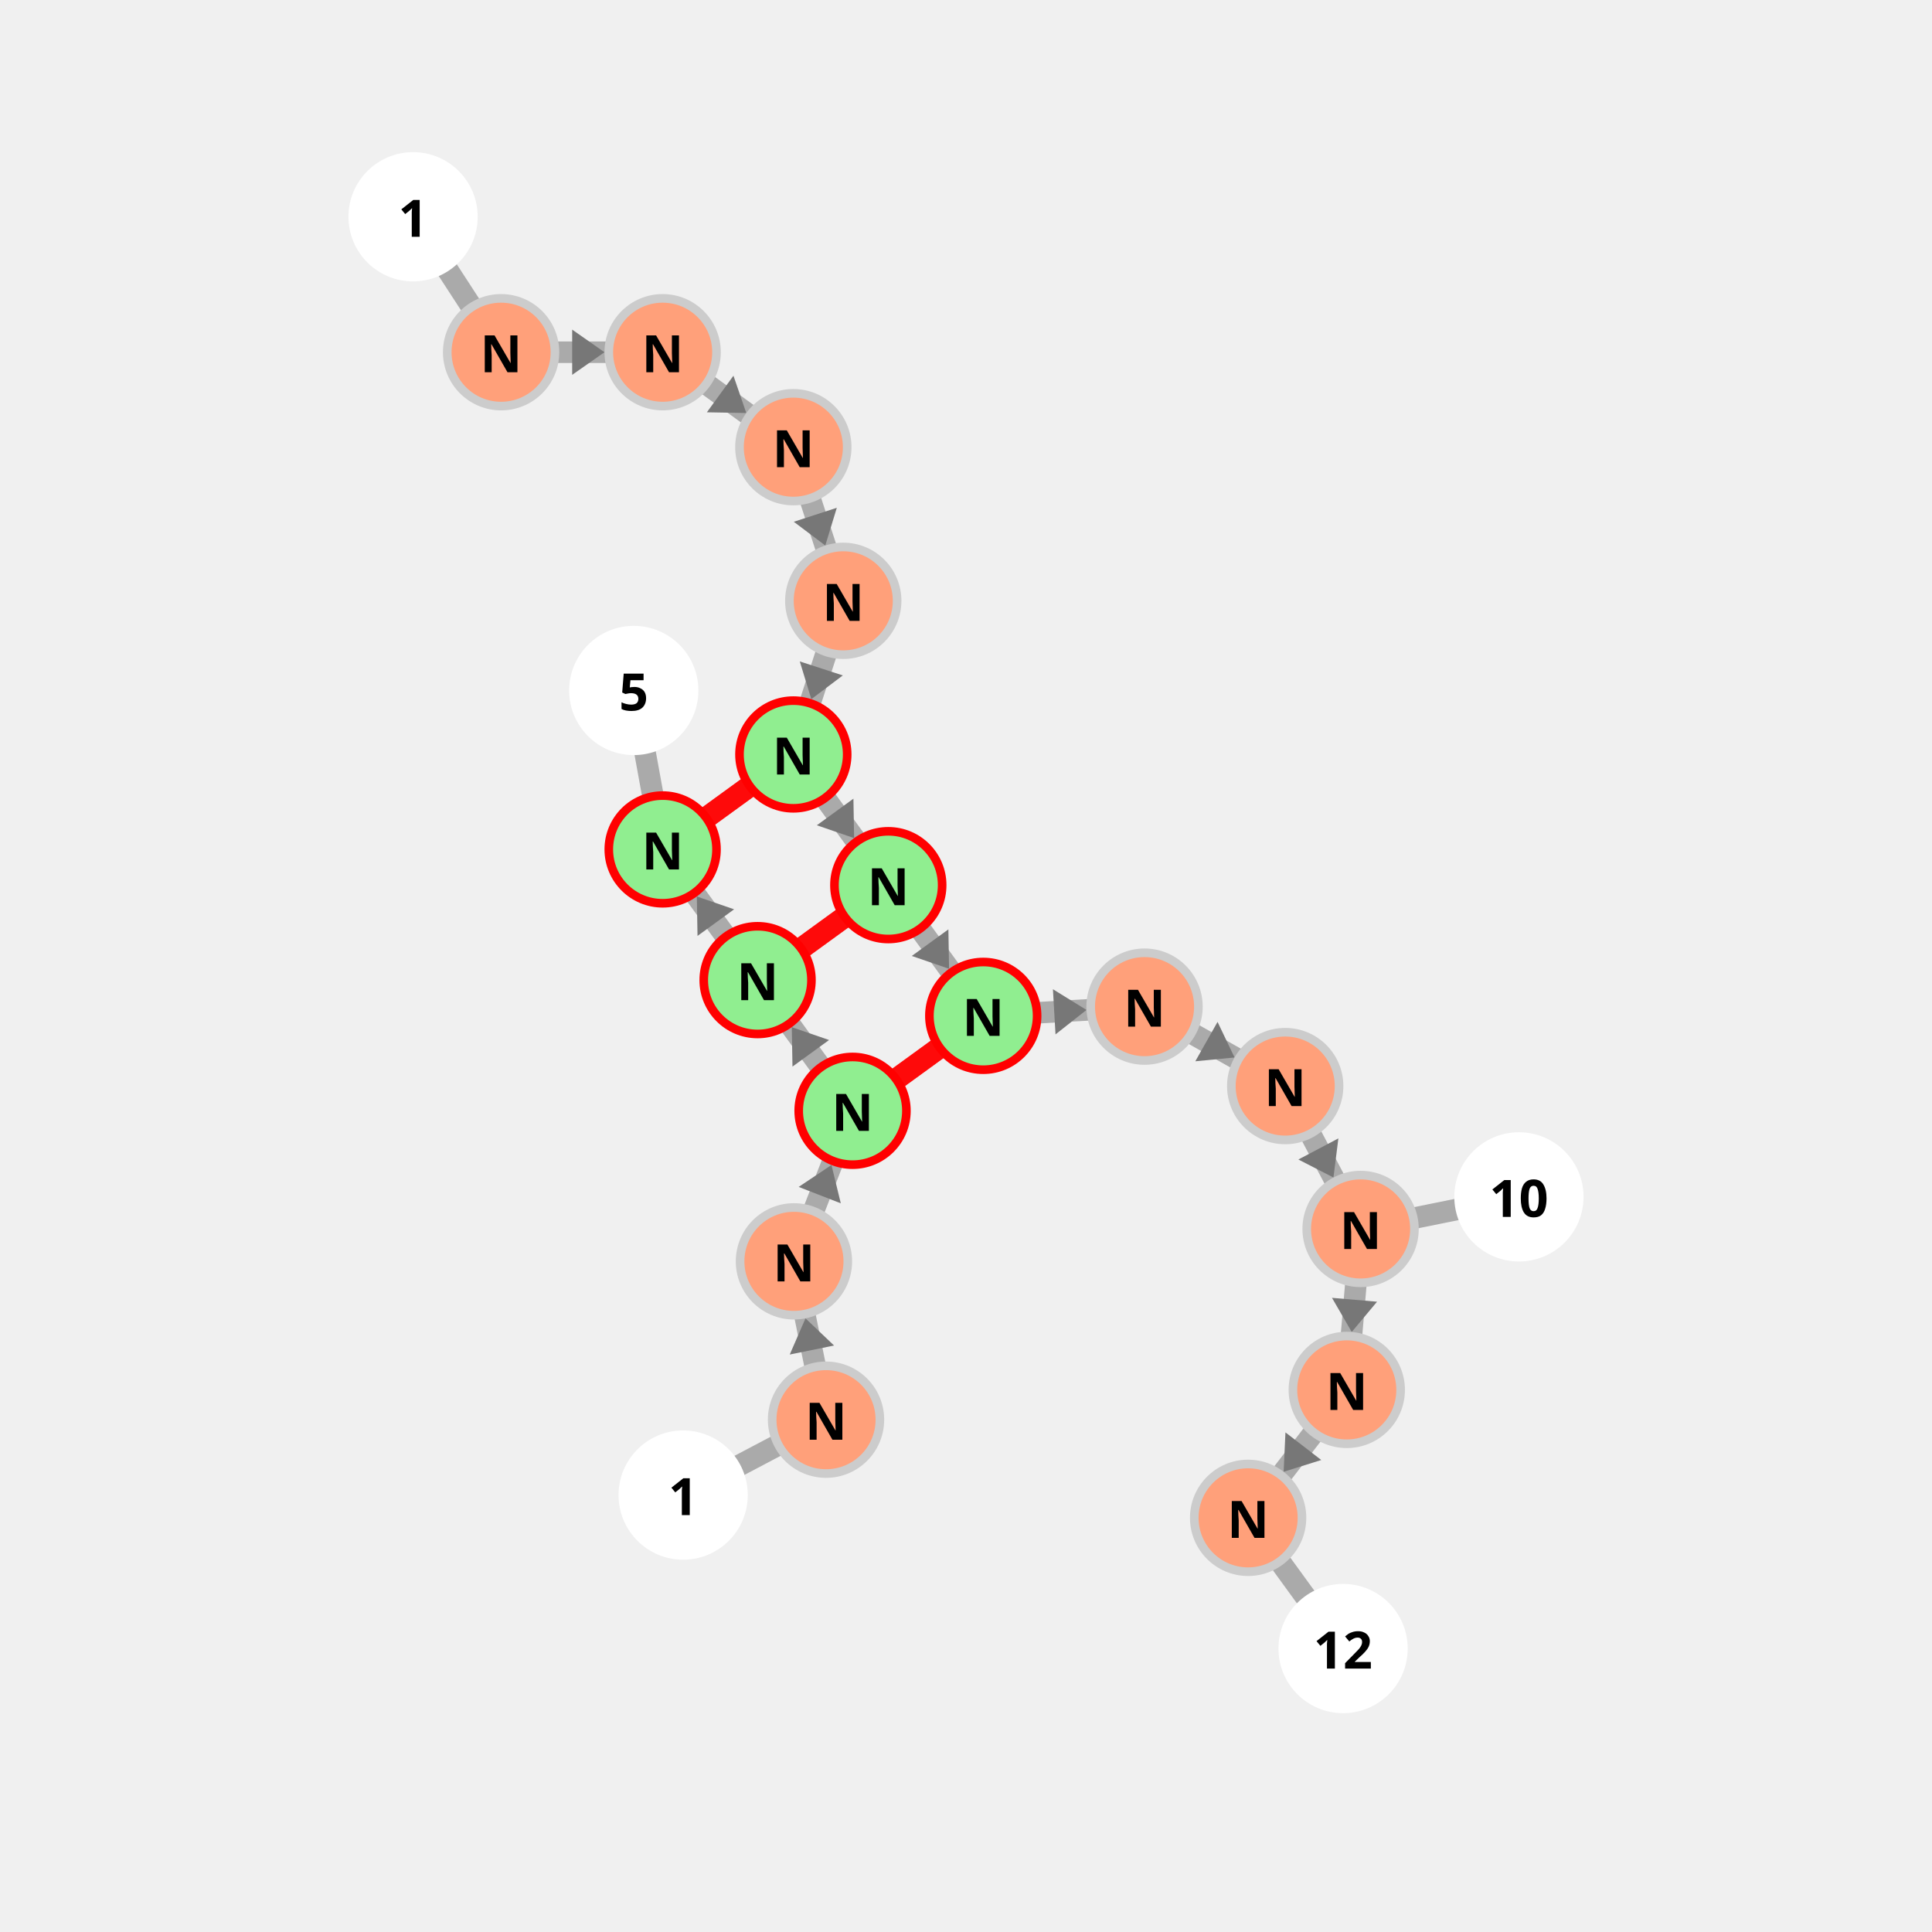
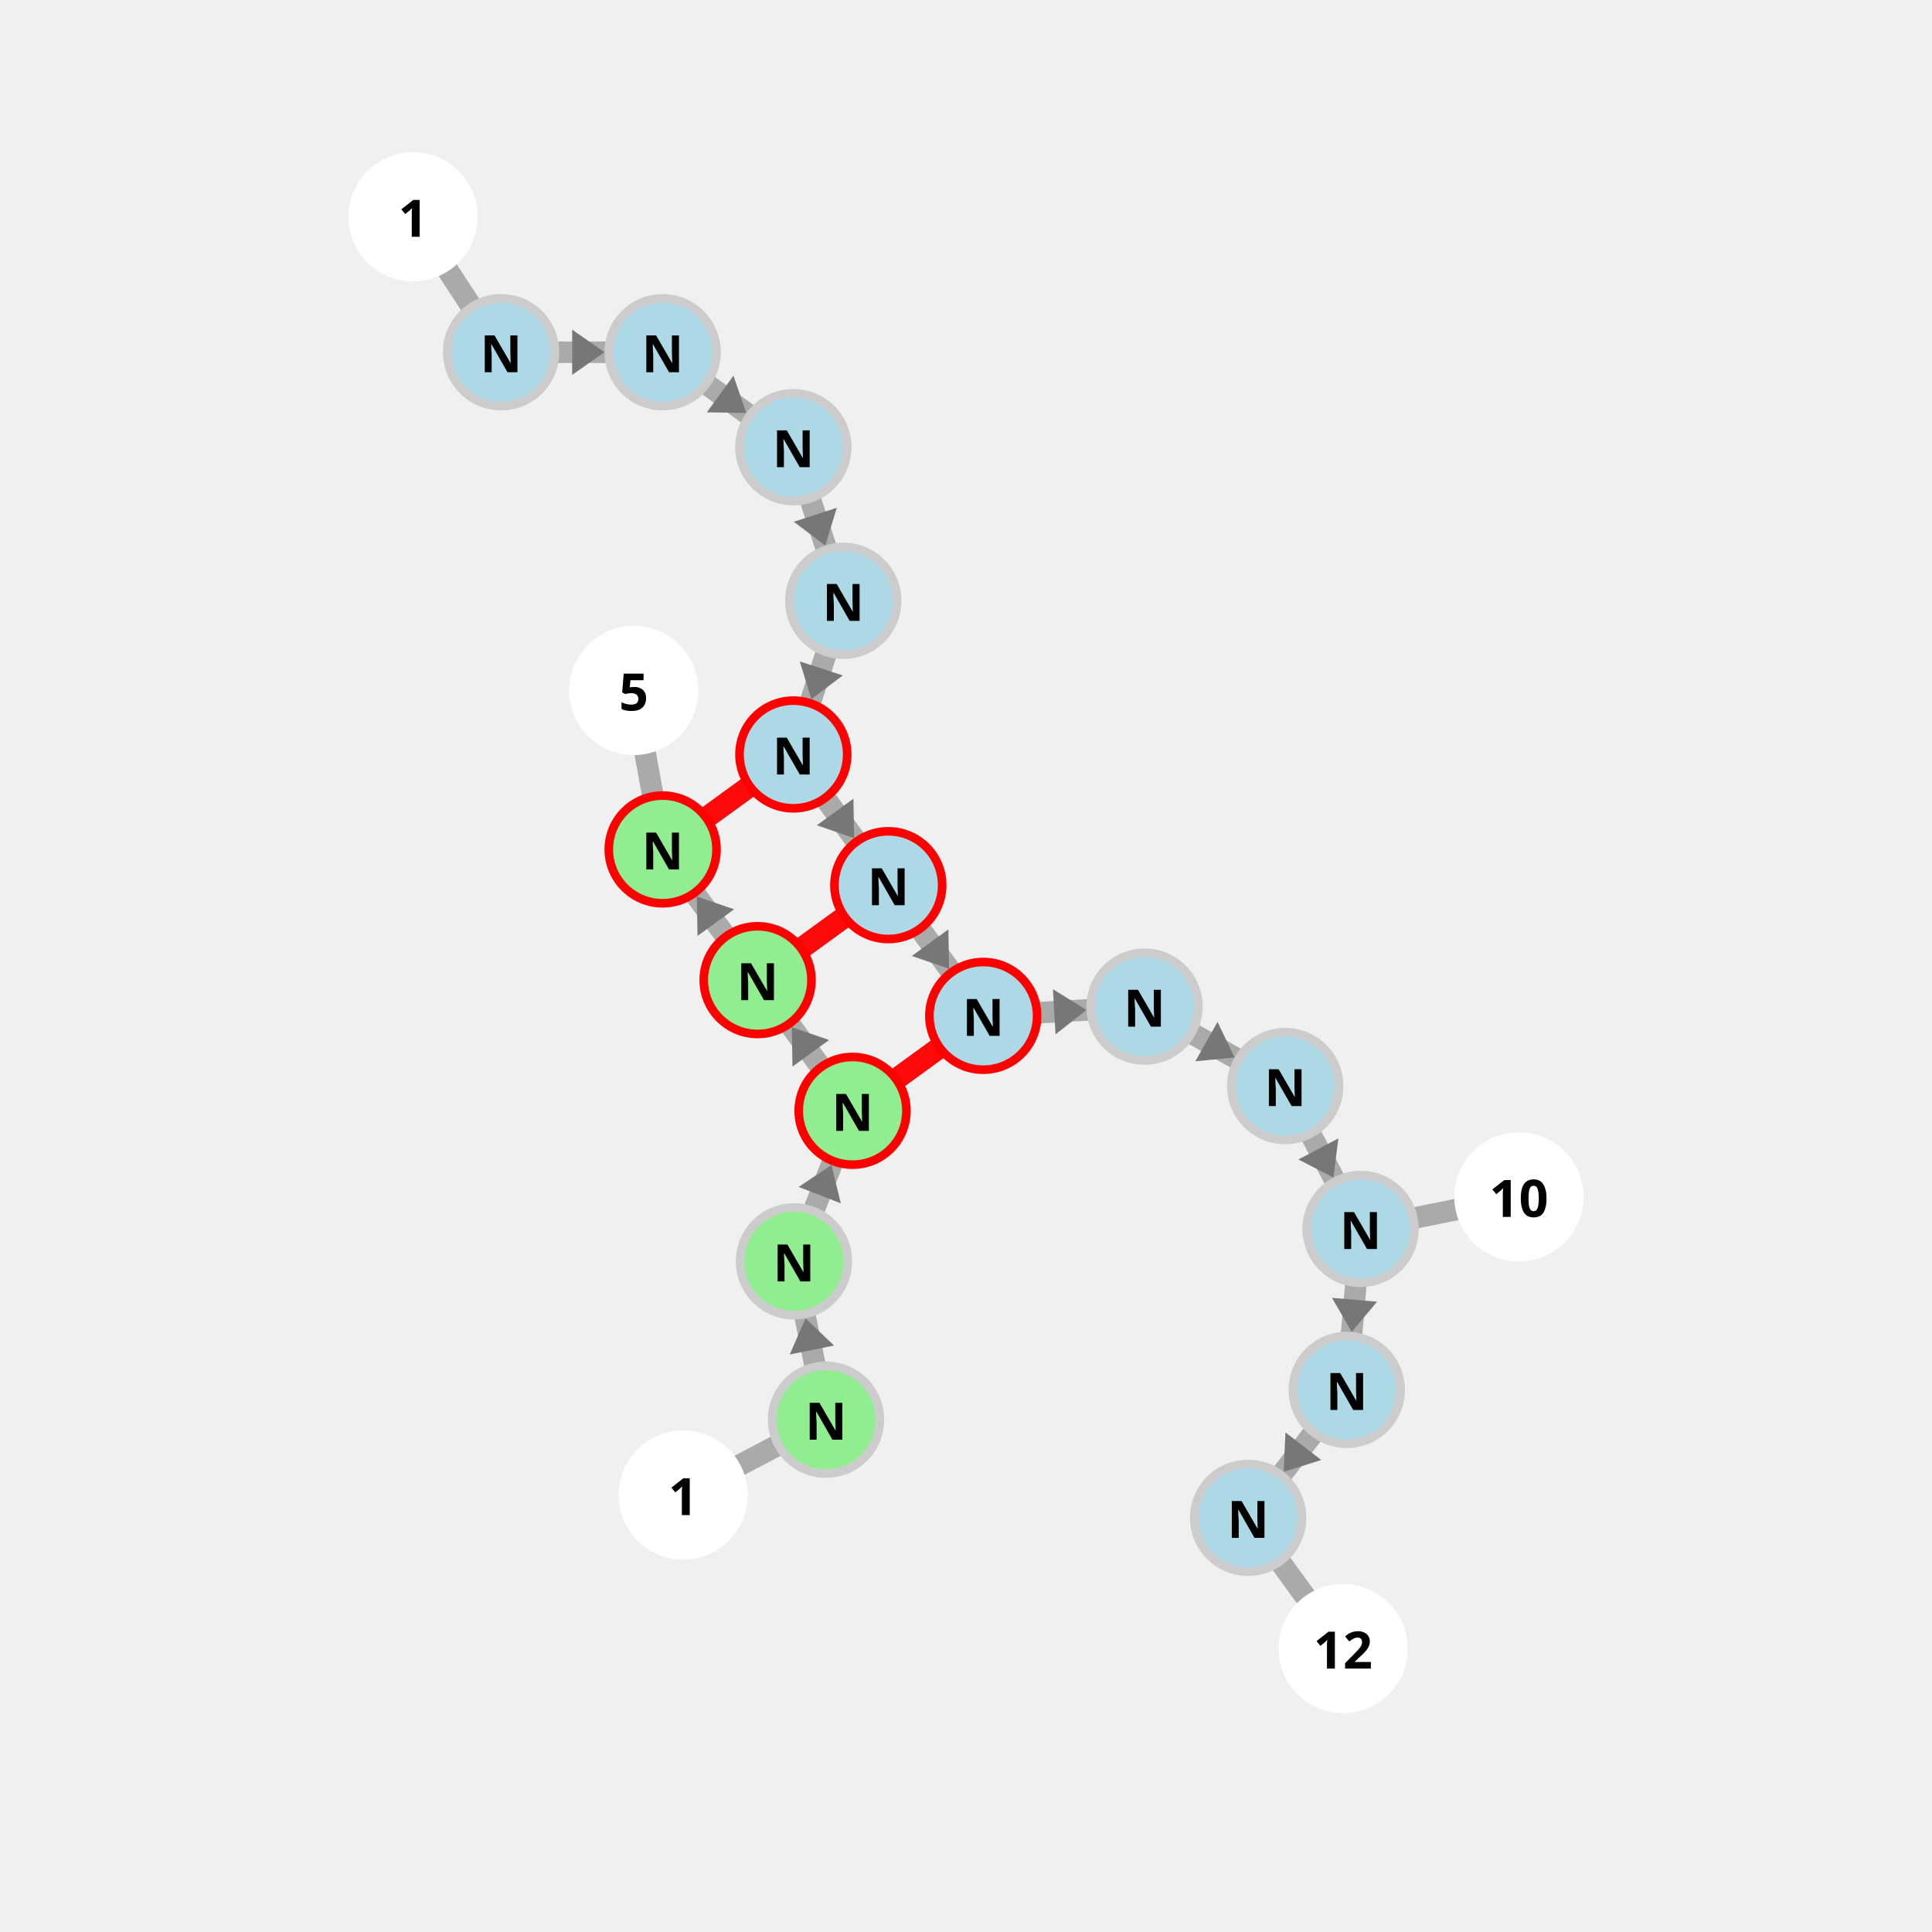
<svg xmlns="http://www.w3.org/2000/svg" viewBox="0 0 300 300">
  <style type="text/css">
 circle.fornac-node, polygon.fornac-node {
  stroke: #ccc;
  stroke-width: 0.8;
  opacity: 1;
  fill: white;
}

path.fornac-directionArrow {
  fill: #777;
  stroke: none;
  stroke-width: 0.8px;
}

g.fornac-plot {
    /* outline: 1px solid red; */
}

circle.fornac-node[base_type="a"] {
  fill: #dbdb8d;
}

circle.fornac-node[base_type="c"] {
  fill: #98df8a;
}

circle.fornac-node[base_type="g"] {
  fill: #ff9896;
}

circle.fornac-node[base_type="u"], circle.fornac-node[base_type="t"] {
  fill: #aec7e8;
}

.fornac-node &gt; text {
     pointer-events: none;
 }

circle.fornac-node[node_type="label"] {
    stroke: transparent;
    stroke-width: 0;
    fill: white;
    display: inline;
}

circle.fornac-node[node_type="protein"] {
    fill: gray;
    fill-opacity: 0.5;
    stroke-width: 4;
}

.fornac-selectedNode &gt; circle.fornac-node {
    stroke: red;
}

text.fornac-nodeLabel {
    font-weight: bold;
    font-family: Tahoma, Geneva, sans-serif;
    font-size: 0.4em;
    color: rgb(100,100,100);
    text-anchor: middle;
    alignment-baseline: middle;
    dominant-baseline: central;
    pointer-events: none;
    -webkit-touch-callout: none;
    -webkit-user-select: none;
    -khtml-user-select: none;
    -moz-user-select: none;
    -ms-user-select: none;
    user-select: none;
}

line.fornac-link {
  stroke: #999;
  stroke-opacity: 0.8;
  stroke-width: 2;
}

line.fornac-link[link_type="pseudoknot"] {
    stroke: red;
}

line.fornac-link[link_type="basepair"] {
  stroke: red;
}

line.fornac-link[link_type="intermolecule"] {
  stroke: blue;
}

line.fornac-link[link_type="chain_chain"] {
  stroke-dasharray: 3,3;
}

line.fornac-link[link_type="fake"] {
  stroke: green;
}

text.fornac-plotLabel {
    font-family: Tahoma, Geneva, sans-serif;
    font-weight: bolder;
    font-size: 1.2em;
    fill: rgba(200, 200, 200, 0.5);
    text-anchor: middle;
    alignment-baseline: central;
}

.fornac-transparent {
    fill: transparent;
    stroke-width: 0;
    stroke-opacity: 0;
    opacity: 0;
    visibility: hidden;
    pointer-events: none;
}

.fornac-dragLine {
  stroke: #999;
  stroke-width: 2;
  pointer-events: none;
}

.fornac-mouseEventHelper &gt; .extent {
  fill-opacity: .1;
  stroke: #fff;
  shape-rendering: crispEdges;
}

.d3-context-menu {
	position: absolute;
	display: none;
	background-color: #f2f2f2;
	border-radius: 4px;

	font-family: Arial, sans-serif;
	font-size: 14px;
	min-width: 150px;
	border: 1px solid #d4d4d4;

	z-index:1200;
}

.d3-context-menu ul {
	list-style-type: none;
	margin: 4px 0px;
	padding: 0px;
	cursor: default;
}

.d3-context-menu ul li {
	padding: 4px 16px;

	-webkit-touch-callout: none; /* iOS Safari */
	-webkit-user-select: none;   /* Chrome/Safari/Opera */
	-khtml-user-select: none;    /* Konqueror */
	-moz-user-select: none;      /* Firefox */
	-ms-user-select: none;       /* Internet Explorer/Edge */
	user-select: none;
}

.d3-context-menu ul li:hover {
	background-color: #4677f8;
	color: #fefefe;
}

.d3-context-menu-selected {
	background-color: #4677f8;
	color: #fefefe;
}

/*
	Header
*/

.d3-context-menu ul li.is-header
.d3-context-menu ul li.is-header:hover {
	background-color: #f2f2f2;
	color: #444;
	font-weight: bold;
	font-style: italic;
}

/*
	Disabled
*/

.d3-context-menu ul li.is-disabled
.d3-context-menu ul li.is-disabled:hover {
	background-color: #f2f2f2;
	color: #888;
	cursor: not-allowed;
}

/*
	Divider
*/

.d3-context-menu ul li.is-divider {
	padding: 0px 0px;
}

.d3-context-menu ul li.is-divider:hover {
	background-color: #f2f2f2;
}

.d3-context-menu ul hr {
	border: 0;
    height: 0;
    border-top: 1px solid rgba(0, 0, 0, 0.1);
    border-bottom: 1px solid rgba(255, 255, 255, 0.3);
}

/*# sourceMappingURL=fornac.css.map*/ 
</style>
  <g class="fornac-plot" transform="translate(-89.42458,-112.5412)scale(1.672348,1.672348)">
    <g class="fornac-links">
      <line class="link fornac-link" x1="100" y1="100" x2="115" y2="100" link_type="backbone" pointer-events="all" />
      <line class="link fornac-link" x1="115" y1="100" x2="127.135" y2="108.817" link_type="backbone" pointer-events="all" />
      <line class="link fornac-link" x1="127.135" y1="108.817" x2="131.771" y2="123.083" link_type="backbone" pointer-events="all" />
      <line class="link fornac-link" x1="127.135" y1="137.348" x2="115" y2="146.165" link_type="basepair" pointer-events="all" />
      <line class="link fornac-link" x1="131.771" y1="123.083" x2="127.135" y2="137.348" link_type="backbone" pointer-events="all" />
      <line class="link fornac-link" x1="135.952" y1="149.484" x2="123.817" y2="158.301" link_type="basepair" pointer-events="all" />
      <line class="link fornac-link" x1="127.135" y1="137.348" x2="135.952" y2="149.484" link_type="backbone" pointer-events="all" />
      <line class="link fornac-link" x1="144.769" y1="161.619" x2="132.634" y2="170.436" link_type="basepair" pointer-events="all" />
      <line class="link fornac-link" x1="135.952" y1="149.484" x2="144.769" y2="161.619" link_type="backbone" pointer-events="all" />
      <line class="link fornac-link" x1="144.769" y1="161.619" x2="159.744" y2="160.763" link_type="backbone" pointer-events="all" />
      <line class="link fornac-link" x1="159.744" y1="160.763" x2="172.806" y2="168.139" link_type="backbone" pointer-events="all" />
      <line class="link fornac-link" x1="172.806" y1="168.139" x2="179.806" y2="181.405" link_type="backbone" pointer-events="all" />
      <line class="link fornac-link" x1="179.806" y1="181.405" x2="178.522" y2="196.35" link_type="backbone" pointer-events="all" />
      <line class="link fornac-link" x1="178.522" y1="196.35" x2="169.362" y2="208.229" link_type="backbone" pointer-events="all" />
      <line class="link fornac-link" x1="130.17" y1="199.115" x2="127.191" y2="184.414" link_type="backbone" pointer-events="all" />
      <line class="link fornac-link" x1="132.634" y1="170.436" x2="144.769" y2="161.619" link_type="basepair" pointer-events="all" />
      <line class="link fornac-link" x1="127.191" y1="184.414" x2="132.634" y2="170.436" link_type="backbone" pointer-events="all" />
      <line class="link fornac-link" x1="123.817" y1="158.301" x2="135.952" y2="149.484" link_type="basepair" pointer-events="all" />
      <line class="link fornac-link" x1="132.634" y1="170.436" x2="123.817" y2="158.301" link_type="backbone" pointer-events="all" />
      <line class="link fornac-link" x1="115" y1="146.165" x2="127.135" y2="137.348" link_type="basepair" pointer-events="all" />
      <line class="link fornac-link" x1="123.817" y1="158.301" x2="115" y2="146.165" link_type="backbone" pointer-events="all" />
      <line class="link fornac-link" x1="100" y1="100" x2="91.827" y2="87.422" link_type="label_link" pointer-events="all" />
      <line class="link fornac-link" x1="115" y1="100" x2="119.635" y2="85.734" link_type="label_link" pointer-events="all" style="display:none" />
      <line class="link fornac-link" x1="127.135" y1="108.817" x2="139.271" y2="100" link_type="label_link" pointer-events="all" style="display:none" />
      <line class="link fornac-link" x1="131.771" y1="123.083" x2="146.771" y2="123.083" link_type="label_link" pointer-events="all" style="display:none" />
      <line class="link fornac-link" x1="127.135" y1="137.348" x2="141.951" y2="135.002" link_type="label_link" pointer-events="all" style="display:none" />
      <line class="link fornac-link" x1="135.952" y1="149.484" x2="148.087" y2="140.667" link_type="label_link" pointer-events="all" style="display:none" />
      <line class="link fornac-link" x1="144.769" y1="161.619" x2="151.194" y2="148.065" link_type="label_link" pointer-events="all" style="display:none" />
      <line class="link fornac-link" x1="159.744" y1="160.763" x2="163.142" y2="146.152" link_type="label_link" pointer-events="all" style="display:none" />
      <line class="link fornac-link" x1="172.806" y1="168.139" x2="183.563" y2="157.685" link_type="label_link" pointer-events="all" style="display:none" />
      <line class="link fornac-link" x1="179.806" y1="181.405" x2="194.507" y2="178.426" link_type="label_link" pointer-events="all" />
      <line class="link fornac-link" x1="178.522" y1="196.35" x2="192.5" y2="201.792" link_type="label_link" pointer-events="all" style="display:none" />
      <line class="link fornac-link" x1="169.362" y1="208.229" x2="178.179" y2="220.364" link_type="label_link" pointer-events="all" />
      <line class="link fornac-link" x1="155.235" y1="213.269" x2="156.091" y2="228.245" link_type="label_link" pointer-events="all" style="display:none" />
      <line class="link fornac-link" x1="140.624" y1="209.872" x2="133.248" y2="222.933" link_type="label_link" pointer-events="all" style="display:none" />
      <line class="link fornac-link" x1="130.17" y1="199.115" x2="116.904" y2="206.115" link_type="label_link" pointer-events="all" />
      <line class="link fornac-link" x1="127.191" y1="184.414" x2="112.246" y2="183.13" link_type="label_link" pointer-events="all" style="display:none" />
      <line class="link fornac-link" x1="132.634" y1="170.436" x2="117.757" y2="172.358" link_type="label_link" pointer-events="all" style="display:none" />
      <line class="link fornac-link" x1="123.817" y1="158.301" x2="111.682" y2="167.117" link_type="label_link" pointer-events="all" style="display:none" />
      <line class="link fornac-link" x1="115" y1="146.165" x2="112.318" y2="131.407" link_type="label_link" pointer-events="all" />
    </g>
    <g class="fornac-nodes">
      <g class="gnode" struct_name="empty" transform="translate(100,100)" num="n1" rnum="n19">
        <path class="fornac-directionArrow" node_num="1" />
-         <circle class="fornac-node" node_type="nucleotide" node_num="1" r="5" style="fill: lightsalmon;" />
+         <circle class="fornac-node" node_type="nucleotide" node_num="1" r="5" style="fill: lightblue;" />
        <text class="fornac-nodeLabel" label_type="nucleotide">N</text>
      </g>
      <g class="gnode" struct_name="empty" transform="translate(115,100)" num="n2" rnum="n18">
        <path class="fornac-directionArrow" node_num="2" d="M-8.4,-2.1L-5.4,0L-8.4,2.1" />
-         <circle class="fornac-node" node_type="nucleotide" node_num="2" r="5" style="fill: lightsalmon;" />
+         <circle class="fornac-node" node_type="nucleotide" node_num="2" r="5" style="fill: lightblue;" />
        <text class="fornac-nodeLabel" label_type="nucleotide">N</text>
      </g>
      <g class="gnode" struct_name="empty" transform="translate(127.1353,108.8168)" num="n3" rnum="n17">
        <path class="fornac-directionArrow" node_num="3" d="M-5.561,-6.636L-4.369,-3.174L-8.03,-3.238" />
-         <circle class="fornac-node" node_type="nucleotide" node_num="3" r="5" style="fill: lightsalmon;" />
+         <circle class="fornac-node" node_type="nucleotide" node_num="3" r="5" style="fill: lightblue;" />
        <text class="fornac-nodeLabel" label_type="nucleotide">N</text>
      </g>
      <g class="gnode" struct_name="empty" transform="translate(131.7705,123.0826)" num="n4" rnum="n16">
        <path class="fornac-directionArrow" node_num="4" d="M-0.599,-8.638L-1.669,-5.136L-4.593,-7.34" />
-         <circle class="fornac-node" node_type="nucleotide" node_num="4" r="5" style="fill: lightsalmon;" />
+         <circle class="fornac-node" node_type="nucleotide" node_num="4" r="5" style="fill: lightblue;" />
        <text class="fornac-nodeLabel" label_type="nucleotide">N</text>
      </g>
      <g class="gnode" struct_name="empty" transform="translate(127.1353,137.3485)" num="n5" rnum="n15">
        <path class="fornac-directionArrow" node_num="5" d="M4.593,-7.34L1.669,-5.136L0.599,-8.638" />
-         <circle class="fornac-node" node_type="nucleotide" node_num="5" r="5" style="fill: lightgreen;stroke: red;" />
+         <circle class="fornac-node" node_type="nucleotide" node_num="5" r="5" style="fill: lightblue;stroke: red;" />
        <text class="fornac-nodeLabel" label_type="nucleotide">N</text>
      </g>
      <g class="gnode" struct_name="empty" transform="translate(135.952,149.4837)" num="n6" rnum="n14">
        <path class="fornac-directionArrow" node_num="6" d="M-3.238,-8.03L-3.174,-4.369L-6.636,-5.561" />
-         <circle class="fornac-node" node_type="nucleotide" node_num="6" r="5" style="fill: lightgreen;stroke: red;" />
+         <circle class="fornac-node" node_type="nucleotide" node_num="6" r="5" style="fill: lightblue;stroke: red;" />
        <text class="fornac-nodeLabel" label_type="nucleotide">N</text>
      </g>
      <g class="gnode" struct_name="empty" transform="translate(144.7688,161.619)" num="n7" rnum="n13">
        <path class="fornac-directionArrow" node_num="7" d="M-3.238,-8.03L-3.174,-4.369L-6.636,-5.561" />
-         <circle class="fornac-node" node_type="nucleotide" node_num="7" r="5" style="fill: lightgreen;stroke: red;" />
+         <circle class="fornac-node" node_type="nucleotide" node_num="7" r="5" style="fill: lightblue;stroke: red;" />
        <text class="fornac-nodeLabel" label_type="nucleotide">N</text>
      </g>
      <g class="gnode" struct_name="empty" transform="translate(159.7443,160.7627)" num="n8" rnum="n12">
        <path class="fornac-directionArrow" node_num="8" d="M-8.506,-1.617L-5.391,0.308L-8.266,2.576" />
-         <circle class="fornac-node" node_type="nucleotide" node_num="8" r="5" style="fill: lightsalmon;" />
+         <circle class="fornac-node" node_type="nucleotide" node_num="8" r="5" style="fill: lightblue;" />
        <text class="fornac-nodeLabel" label_type="nucleotide">N</text>
      </g>
      <g class="gnode" struct_name="empty" transform="translate(172.8055,168.1386)" num="n9" rnum="n11">
        <path class="fornac-directionArrow" node_num="9" d="M-6.282,-5.959L-4.702,-2.655L-8.347,-2.302" />
-         <circle class="fornac-node" node_type="nucleotide" node_num="9" r="5" style="fill: lightsalmon;" />
+         <circle class="fornac-node" node_type="nucleotide" node_num="9" r="5" style="fill: lightblue;" />
        <text class="fornac-nodeLabel" label_type="nucleotide">N</text>
      </g>
      <g class="gnode" struct_name="empty" transform="translate(179.8056,181.4051)" num="n10" rnum="n10">
        <path class="fornac-directionArrow" node_num="10" d="M-2.063,-8.409L-2.52,-4.776L-5.777,-6.449" />
-         <circle class="fornac-node" node_type="nucleotide" node_num="10" r="5" style="fill: lightsalmon;" />
+         <circle class="fornac-node" node_type="nucleotide" node_num="10" r="5" style="fill: lightblue;" />
        <text class="fornac-nodeLabel" label_type="nucleotide">N</text>
      </g>
      <g class="gnode" struct_name="empty" transform="translate(178.5219,196.3501)" num="n11" rnum="n9">
        <path class="fornac-directionArrow" node_num="11" d="M2.811,-8.189L0.462,-5.38L-1.373,-8.549" />
-         <circle class="fornac-node" node_type="nucleotide" node_num="11" r="5" style="fill: lightsalmon;" />
+         <circle class="fornac-node" node_type="nucleotide" node_num="11" r="5" style="fill: lightblue;" />
        <text class="fornac-nodeLabel" label_type="nucleotide">N</text>
      </g>
      <g class="gnode" struct_name="empty" transform="translate(169.3622,208.2286)" num="n12" rnum="n8">
        <path class="fornac-directionArrow" node_num="12" d="M6.792,-5.37L3.297,-4.276L3.466,-7.934" />
-         <circle class="fornac-node" node_type="nucleotide" node_num="12" r="5" style="fill: lightsalmon;" />
+         <circle class="fornac-node" node_type="nucleotide" node_num="12" r="5" style="fill: lightblue;" />
        <text class="fornac-nodeLabel" label_type="nucleotide">N</text>
      </g>
      <g class="gnode" struct_name="empty" transform="translate(155.2345,213.2694)" num="n13" rnum="n7">
        <text class="fornac-nodeLabel" label_type="middle" />
      </g>
      <g class="gnode" struct_name="empty" transform="translate(140.6244,209.8719)" num="n14" rnum="n6">
        <text class="fornac-nodeLabel" label_type="middle" />
      </g>
      <g class="gnode" struct_name="empty" transform="translate(130.1703,199.115)" num="n15" rnum="n5">
        <path class="fornac-directionArrow" node_num="15" />
-         <circle class="fornac-node" node_type="nucleotide" node_num="15" r="5" style="fill: lightsalmon;" />
+         <circle class="fornac-node" node_type="nucleotide" node_num="15" r="5" style="fill: lightgreen;" />
        <text class="fornac-nodeLabel" label_type="nucleotide">N</text>
      </g>
      <g class="gnode" struct_name="empty" transform="translate(127.1914,184.4137)" num="n16" rnum="n4">
        <path class="fornac-directionArrow" node_num="16" d="M-0.39,8.65L1.072,5.292L3.726,7.816" />
-         <circle class="fornac-node" node_type="nucleotide" node_num="16" r="5" style="fill: lightsalmon;" />
+         <circle class="fornac-node" node_type="nucleotide" node_num="16" r="5" style="fill: lightgreen;" />
        <text class="fornac-nodeLabel" label_type="nucleotide">N</text>
      </g>
      <g class="gnode" struct_name="empty" transform="translate(132.6336,170.4358)" num="n17" rnum="n3">
        <path class="fornac-directionArrow" node_num="17" d="M-5.004,7.066L-1.959,5.032L-1.091,8.59" />
        <circle class="fornac-node" node_type="nucleotide" node_num="17" r="5" style="fill: lightgreen;stroke: red;" />
        <text class="fornac-nodeLabel" label_type="nucleotide">N</text>
      </g>
      <g class="gnode" struct_name="empty" transform="translate(123.8168,158.3005)" num="n18" rnum="n2">
        <path class="fornac-directionArrow" node_num="18" d="M3.238,8.03L3.174,4.369L6.636,5.561" />
        <circle class="fornac-node" node_type="nucleotide" node_num="18" r="5" style="fill: lightgreen;stroke: red;" />
        <text class="fornac-nodeLabel" label_type="nucleotide">N</text>
      </g>
      <g class="gnode" struct_name="empty" transform="translate(115,146.1653)" num="n19" rnum="n1">
        <path class="fornac-directionArrow" node_num="19" d="M3.238,8.03L3.174,4.369L6.636,5.561" />
        <circle class="fornac-node" node_type="nucleotide" node_num="19" r="5" style="fill: lightgreen;stroke: red;" />
        <text class="fornac-nodeLabel" label_type="nucleotide">N</text>
      </g>
      <g class="gnode" struct_name="empty" transform="translate(91.82659,87.42242)" num="n-1" rnum="n21">
        <circle class="fornac-node" r="6" node_type="label" node_num="-1" />
        <text class="fornac-nodeLabel" label_type="label">1</text>
      </g>
      <g class="gnode" struct_name="empty" transform="translate(119.6353,85.73415)" num="n-1" rnum="n21" style="display:none">
        <circle class="fornac-node" r="6" node_type="label" node_num="-1" />
        <text class="fornac-nodeLabel" label_type="label">0</text>
      </g>
      <g class="gnode" struct_name="empty" transform="translate(139.2705,100)" num="n-1" rnum="n21" style="display:none">
        <circle class="fornac-node" r="6" node_type="label" node_num="-1" />
        <text class="fornac-nodeLabel" label_type="label">0</text>
      </g>
      <g class="gnode" struct_name="empty" transform="translate(146.7705,123.0826)" num="n-1" rnum="n21" style="display:none">
        <circle class="fornac-node" r="6" node_type="label" node_num="-1" />
        <text class="fornac-nodeLabel" label_type="label">0</text>
      </g>
      <g class="gnode" struct_name="empty" transform="translate(141.9506,135.002)" num="n-1" rnum="n21" style="display:none">
        <circle class="fornac-node" r="6" node_type="label" node_num="-1" />
        <text class="fornac-nodeLabel" label_type="label">0</text>
      </g>
      <g class="gnode" struct_name="empty" transform="translate(148.0873,140.667)" num="n-1" rnum="n21" style="display:none">
        <circle class="fornac-node" r="6" node_type="label" node_num="-1" />
        <text class="fornac-nodeLabel" label_type="label">0</text>
      </g>
      <g class="gnode" struct_name="empty" transform="translate(151.1942,148.0649)" num="n-1" rnum="n21" style="display:none">
        <circle class="fornac-node" r="6" node_type="label" node_num="-1" />
        <text class="fornac-nodeLabel" label_type="label">0</text>
      </g>
      <g class="gnode" struct_name="empty" transform="translate(163.1418,146.1525)" num="n-1" rnum="n21" style="display:none">
        <circle class="fornac-node" r="6" node_type="label" node_num="-1" />
        <text class="fornac-nodeLabel" label_type="label">0</text>
      </g>
      <g class="gnode" struct_name="empty" transform="translate(183.5625,157.6846)" num="n-1" rnum="n21" style="display:none">
        <circle class="fornac-node" r="6" node_type="label" node_num="-1" />
        <text class="fornac-nodeLabel" label_type="label">0</text>
      </g>
      <g class="gnode" struct_name="empty" transform="translate(194.5068,178.4263)" num="n-1" rnum="n21">
        <circle class="fornac-node" r="6" node_type="label" node_num="-1" />
        <text class="fornac-nodeLabel" label_type="label">10</text>
      </g>
      <g class="gnode" struct_name="empty" transform="translate(192.4999,201.7922)" num="n-1" rnum="n21" style="display:none">
        <circle class="fornac-node" r="6" node_type="label" node_num="-1" />
        <text class="fornac-nodeLabel" label_type="label">0</text>
      </g>
      <g class="gnode" struct_name="empty" transform="translate(178.179,220.3639)" num="n-1" rnum="n21">
        <circle class="fornac-node" r="6" node_type="label" node_num="-1" />
        <text class="fornac-nodeLabel" label_type="label">12</text>
      </g>
      <g class="gnode" struct_name="empty" transform="translate(156.0909,228.2449)" num="n-1" rnum="n21" style="display:none">
        <circle class="fornac-node" r="6" node_type="label" node_num="-1" />
        <text class="fornac-nodeLabel" label_type="label">0</text>
      </g>
      <g class="gnode" struct_name="empty" transform="translate(133.2484,222.9331)" num="n-1" rnum="n21" style="display:none">
        <circle class="fornac-node" r="6" node_type="label" node_num="-1" />
        <text class="fornac-nodeLabel" label_type="label">0</text>
      </g>
      <g class="gnode" struct_name="empty" transform="translate(116.9038,206.115)" num="n-1" rnum="n21">
        <circle class="fornac-node" r="6" node_type="label" node_num="-1" />
        <text class="fornac-nodeLabel" label_type="label">1</text>
      </g>
      <g class="gnode" struct_name="empty" transform="translate(112.2465,183.1301)" num="n-1" rnum="n21" style="display:none">
        <circle class="fornac-node" r="6" node_type="label" node_num="-1" />
        <text class="fornac-nodeLabel" label_type="label">0</text>
      </g>
      <g class="gnode" struct_name="empty" transform="translate(117.7573,172.3583)" num="n-1" rnum="n21" style="display:none">
        <circle class="fornac-node" r="6" node_type="label" node_num="-1" />
        <text class="fornac-nodeLabel" label_type="label">0</text>
      </g>
      <g class="gnode" struct_name="empty" transform="translate(111.6815,167.1173)" num="n-1" rnum="n21" style="display:none">
        <circle class="fornac-node" r="6" node_type="label" node_num="-1" />
        <text class="fornac-nodeLabel" label_type="label">0</text>
      </g>
      <g class="gnode" struct_name="empty" transform="translate(112.3184,131.4069)" num="n-1" rnum="n21">
        <circle class="fornac-node" r="6" node_type="label" node_num="-1" />
        <text class="fornac-nodeLabel" label_type="label">5</text>
      </g>
      <g class="gnode" transform="translate(125.476,147.8245)" num="n-1" rnum="n21">
        <text class="fornac-nodeLabel" label_type="middle" />
      </g>
      <g class="gnode" transform="translate(134.2928,159.9597)" num="n-1" rnum="n21">
        <text class="fornac-nodeLabel" label_type="middle" />
      </g>
      <g class="gnode" transform="translate(115,146.1653)" num="n-3" rnum="n23">
        <text class="fornac-nodeLabel" label_type="middle" />
      </g>
      <g class="gnode" transform="translate(100,100)" num="n-2" rnum="n22">
        <text class="fornac-nodeLabel" label_type="middle" />
      </g>
      <g class="gnode" transform="translate(119.3402,119.2355)" num="n-1" rnum="n21">
        <text class="fornac-nodeLabel" label_type="middle" />
      </g>
      <g class="gnode" transform="translate(153.7148,186.6918)" num="n-1" rnum="n21">
        <text class="fornac-nodeLabel" label_type="middle" />
      </g>
    </g>
  </g>
</svg>
